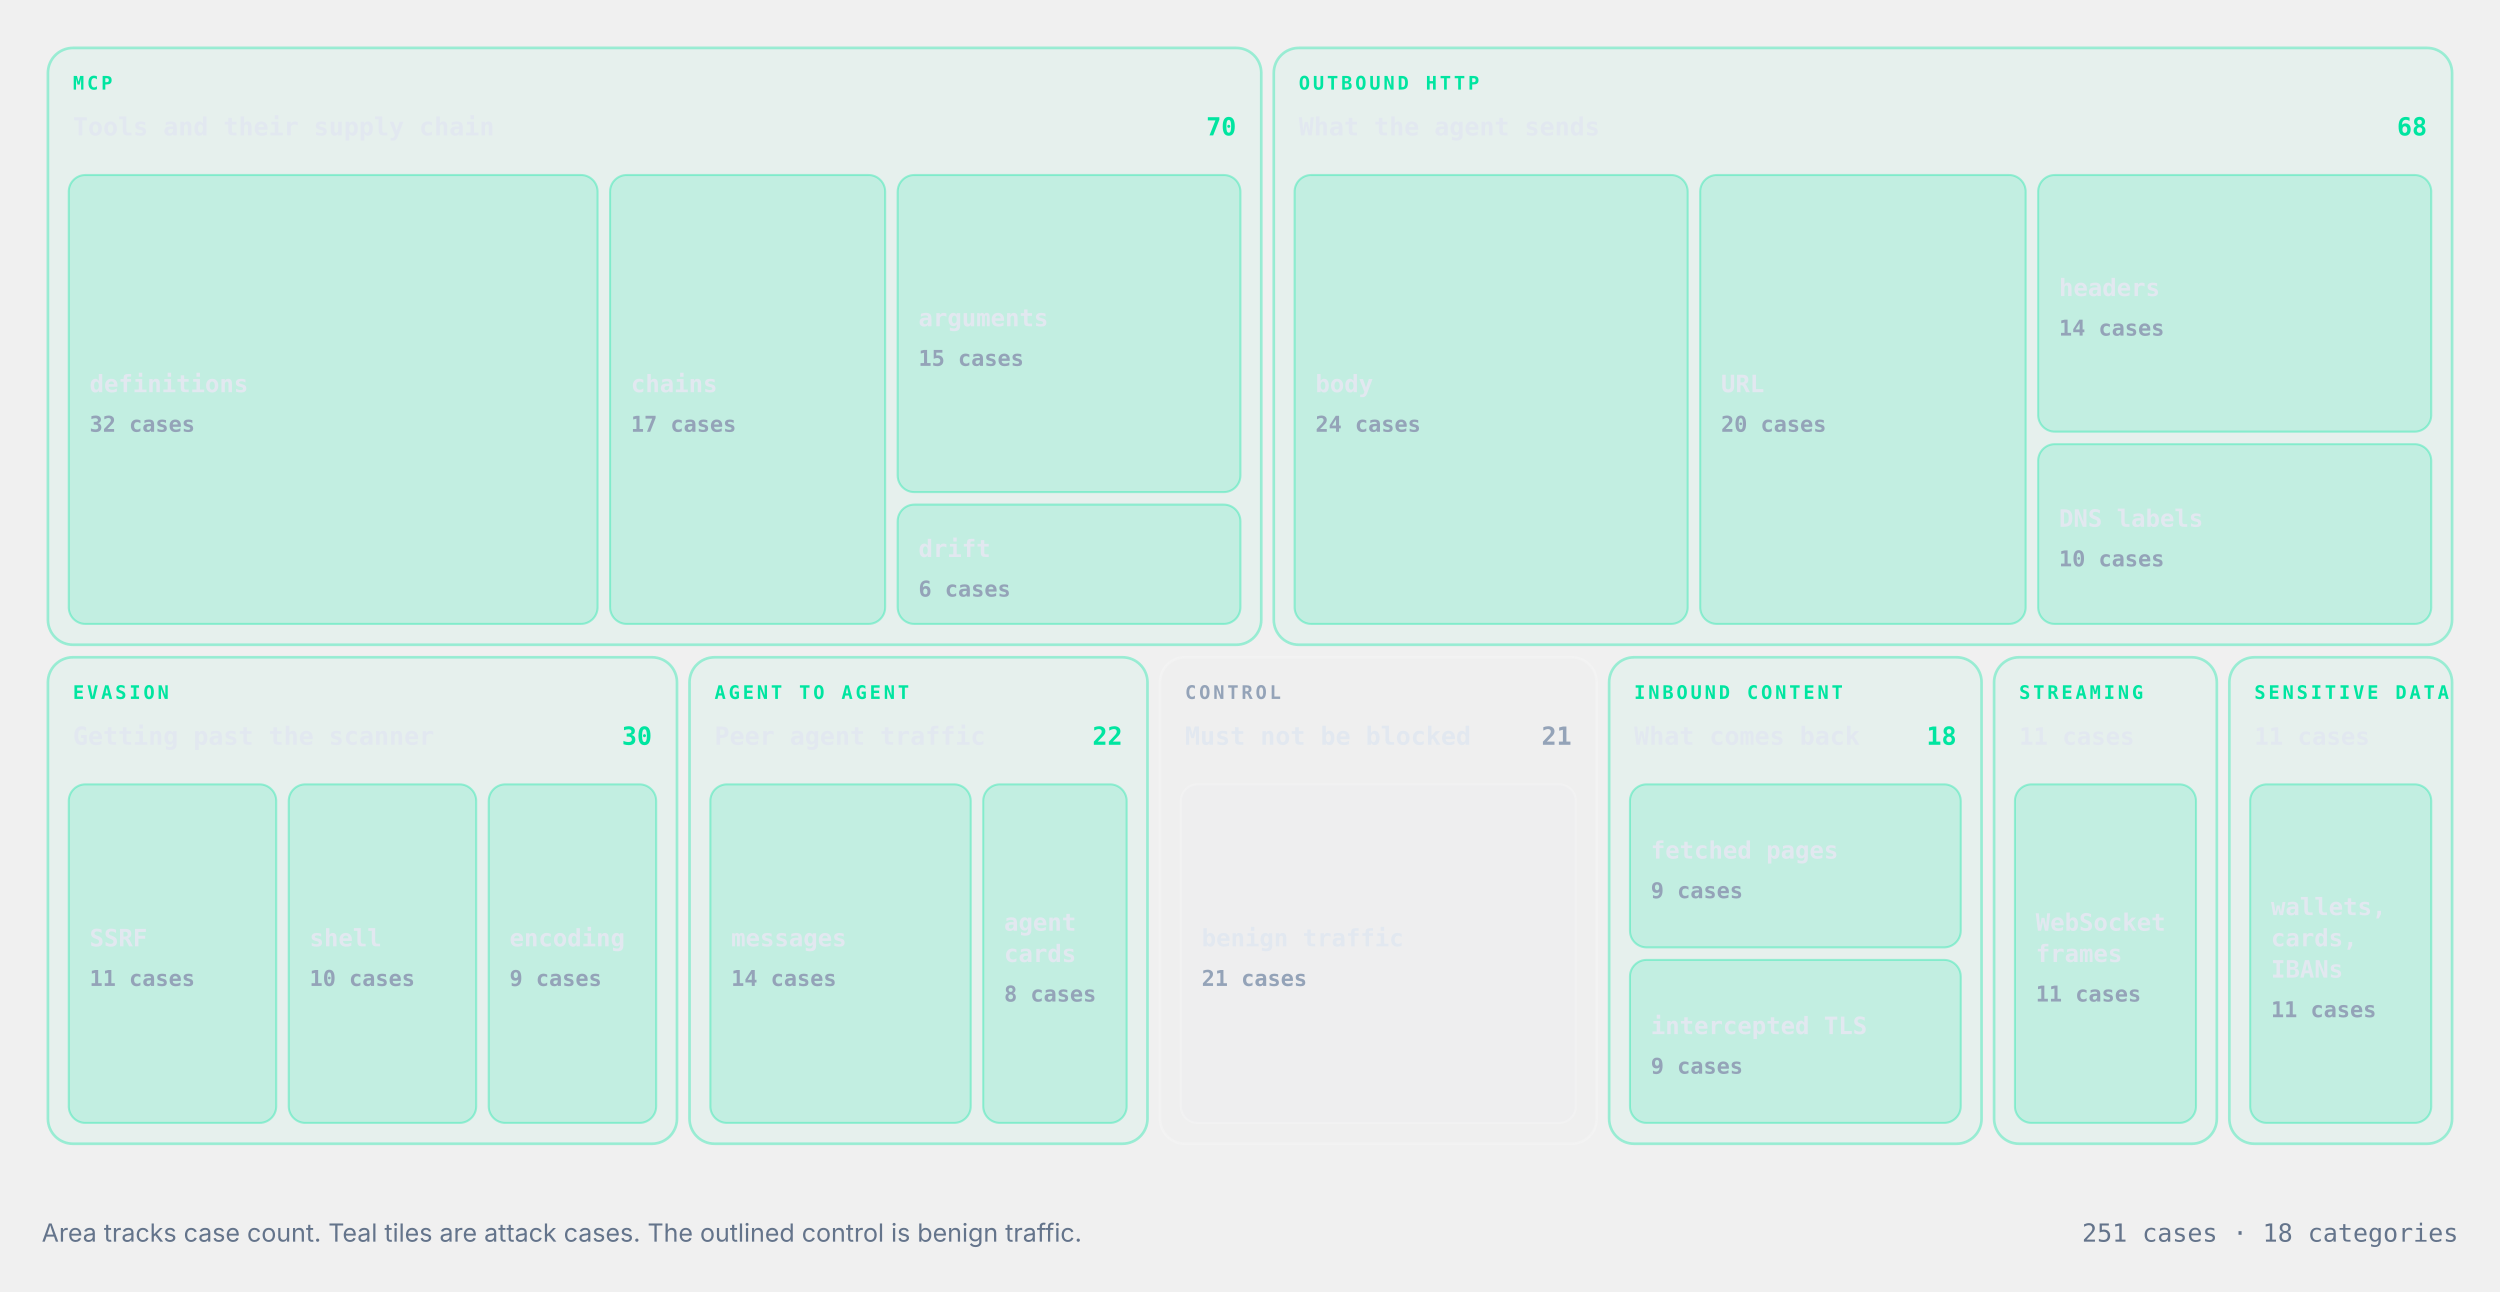
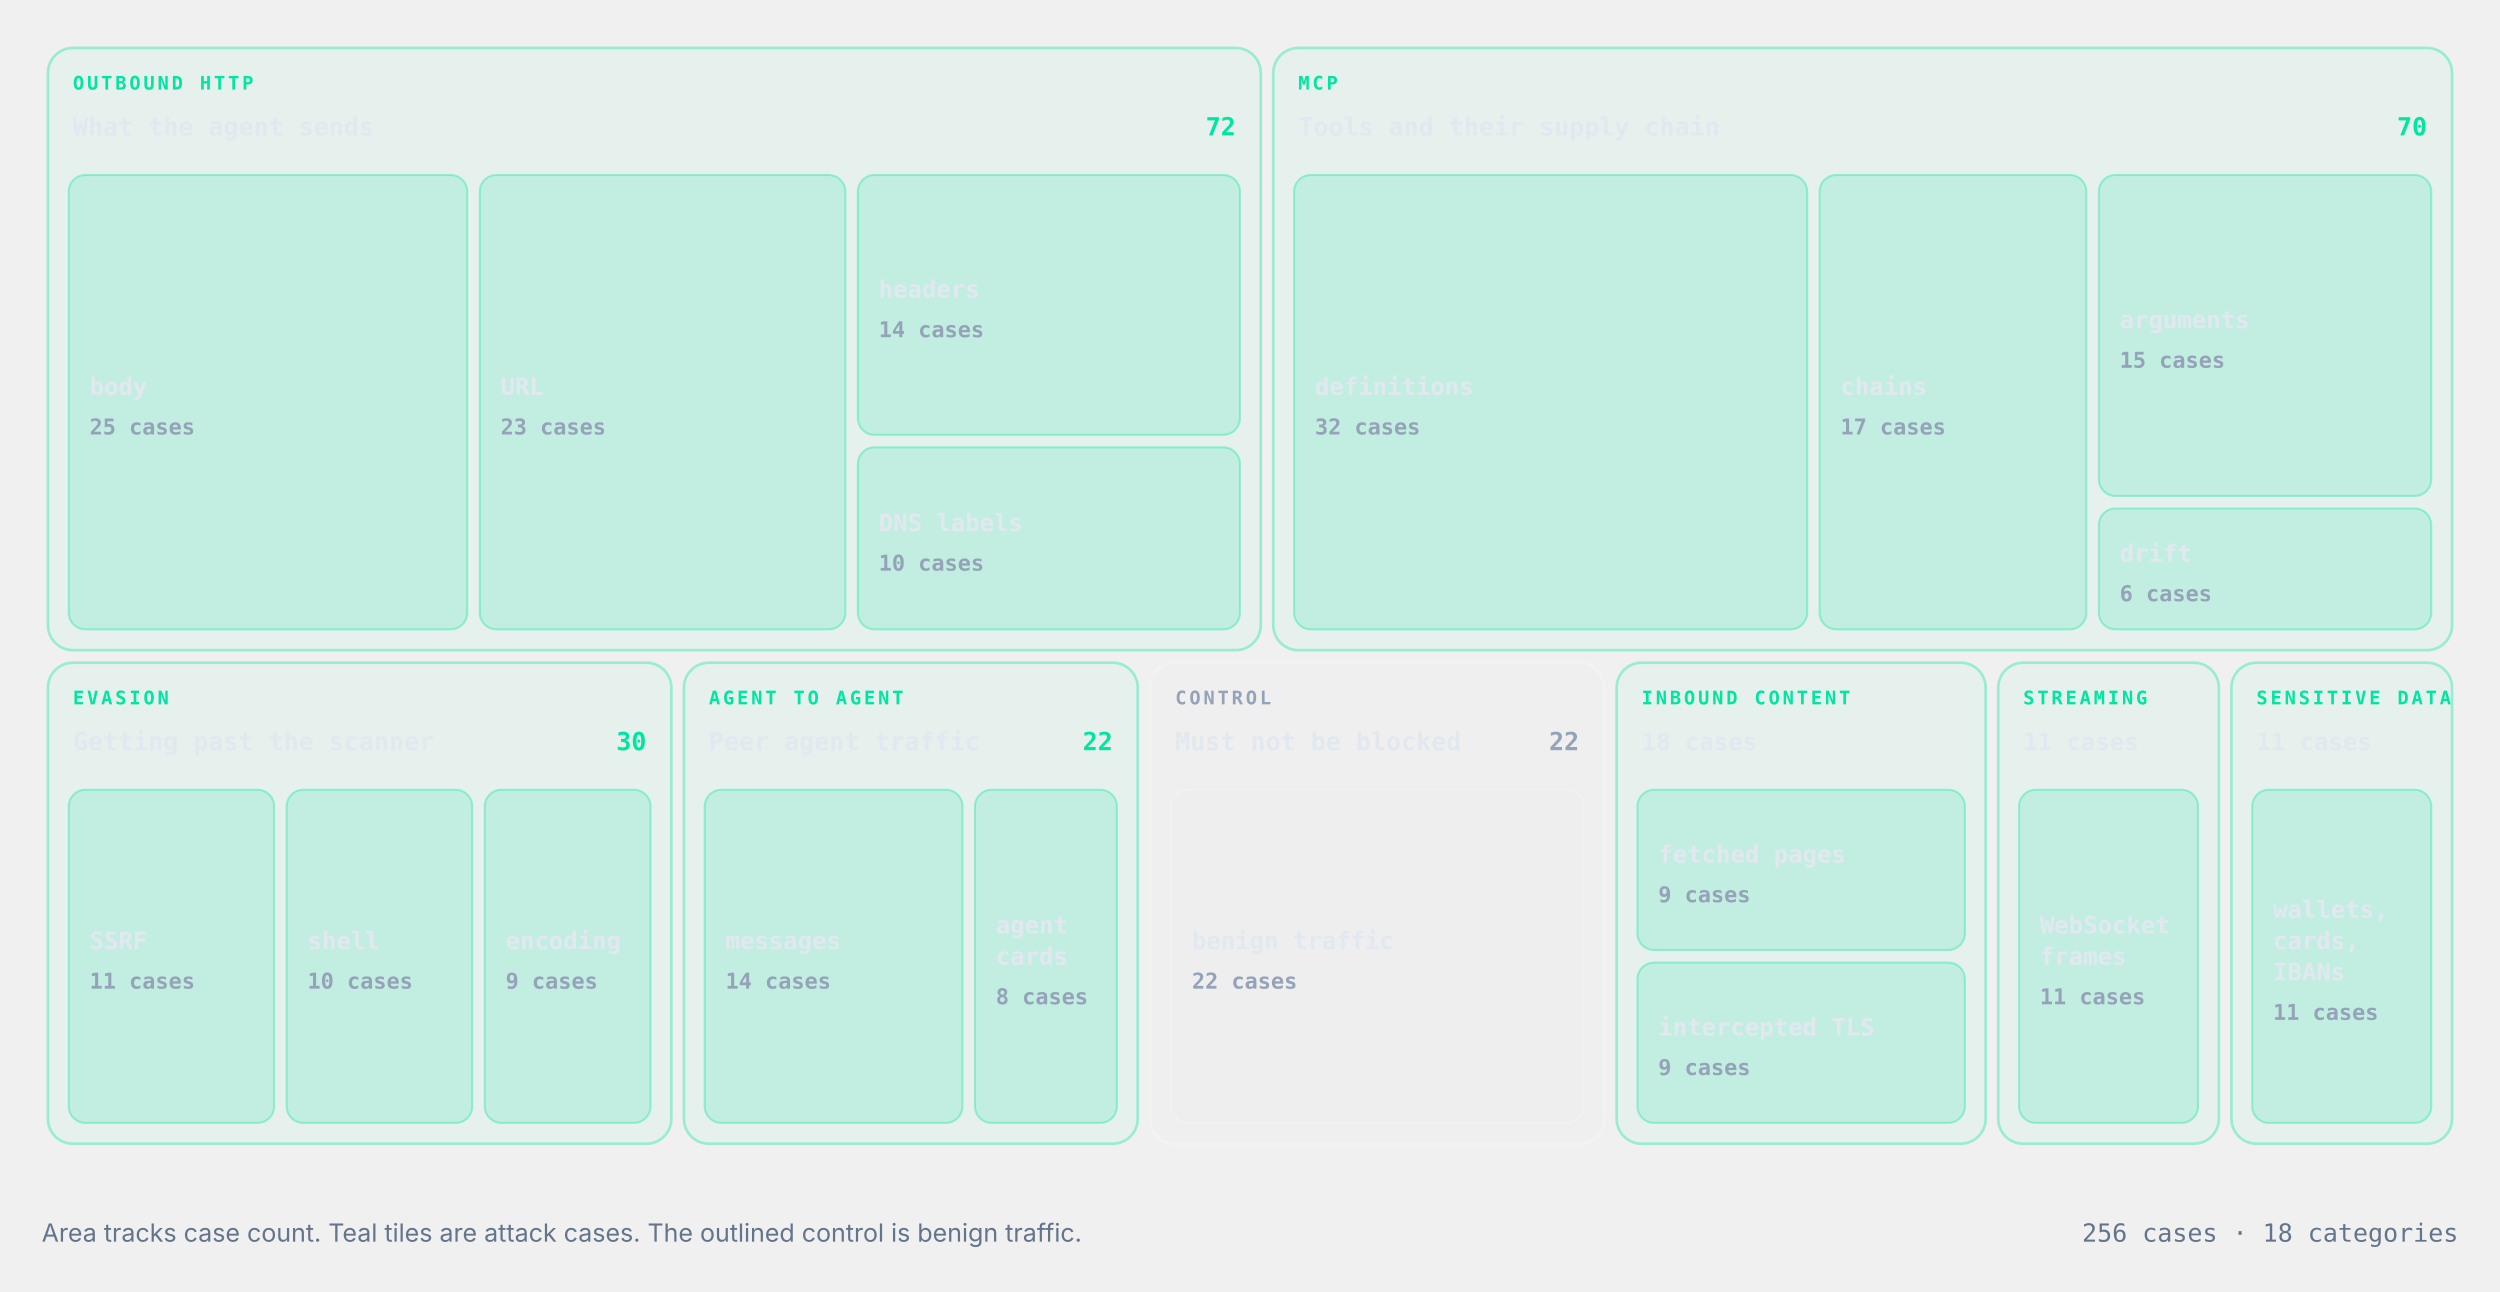
- <svg xmlns="http://www.w3.org/2000/svg" width="1200" height="620" viewBox="0 0 1200 620" role="img" aria-label="The corpus as a treemap where area is case count. Groups by attacked surface: What the agent sends 68 cases, What comes back 18 cases, Tools and their supply chain 70 cases, Peer agent traffic 22 cases, Long-lived connections 11 cases, Getting past the scanner 30 cases, High-value payloads 11 cases, Must not be blocked 21 cases. The benign control group is outlined because it is scored on the false-positive axis.">
-   <rect x="23" y="23" width="582.41" height="286.49" rx="12" fill="#00e5a0" fill-opacity="0.045" stroke="#00e5a0" stroke-opacity="0.35" stroke-width="1.3" data-role="coverage-group" data-group="mcp" data-count="70" />
-   <rect x="33" y="84" width="253.84" height="215.49" rx="8" fill="#00e5a0" fill-opacity="0.16" stroke="#00e5a0" stroke-opacity="0.35" stroke-width="1" data-role="coverage-category" data-category="mcp_tool" data-count="32" />
-   <text x="43" y="188.25" font-family="'JetBrains Mono', 'JetBrainsMono Nerd Font', 'Fira Code', ui-monospace, SFMono-Regular, Menlo, monospace" font-size="11.5" fill="#e2e8f0" font-weight="650">definitions</text>
-   <text x="43" y="207.25" font-family="'JetBrains Mono', 'JetBrainsMono Nerd Font', 'Fira Code', ui-monospace, SFMono-Regular, Menlo, monospace" font-size="10.5" fill="#94a3b8" font-weight="600">32 cases</text>
-   <rect x="292.84" y="84" width="132.04" height="215.49" rx="8" fill="#00e5a0" fill-opacity="0.16" stroke="#00e5a0" stroke-opacity="0.35" stroke-width="1" data-role="coverage-category" data-category="mcp_chain" data-count="17" />
-   <text x="302.84" y="188.25" font-family="'JetBrains Mono', 'JetBrainsMono Nerd Font', 'Fira Code', ui-monospace, SFMono-Regular, Menlo, monospace" font-size="11.5" fill="#e2e8f0" font-weight="650">chains</text>
-   <text x="302.84" y="207.25" font-family="'JetBrains Mono', 'JetBrainsMono Nerd Font', 'Fira Code', ui-monospace, SFMono-Regular, Menlo, monospace" font-size="10.5" fill="#94a3b8" font-weight="600">17 cases</text>
-   <rect x="430.88" y="84" width="164.52" height="152.21" rx="8" fill="#00e5a0" fill-opacity="0.16" stroke="#00e5a0" stroke-opacity="0.35" stroke-width="1" data-role="coverage-category" data-category="mcp_input" data-count="15" />
-   <text x="440.88" y="156.61" font-family="'JetBrains Mono', 'JetBrainsMono Nerd Font', 'Fira Code', ui-monospace, SFMono-Regular, Menlo, monospace" font-size="11.5" fill="#e2e8f0" font-weight="650">arguments</text>
-   <text x="440.88" y="175.61" font-family="'JetBrains Mono', 'JetBrainsMono Nerd Font', 'Fira Code', ui-monospace, SFMono-Regular, Menlo, monospace" font-size="10.5" fill="#94a3b8" font-weight="600">15 cases</text>
-   <rect x="430.88" y="242.21" width="164.52" height="57.28" rx="8" fill="#00e5a0" fill-opacity="0.16" stroke="#00e5a0" stroke-opacity="0.35" stroke-width="1" data-role="coverage-category" data-category="mcp_drift" data-count="6" />
-   <text x="440.88" y="267.35" font-family="'JetBrains Mono', 'JetBrainsMono Nerd Font', 'Fira Code', ui-monospace, SFMono-Regular, Menlo, monospace" font-size="11.5" fill="#e2e8f0" font-weight="650">drift</text>
-   <text x="440.88" y="286.35" font-family="'JetBrains Mono', 'JetBrainsMono Nerd Font', 'Fira Code', ui-monospace, SFMono-Regular, Menlo, monospace" font-size="10.5" fill="#94a3b8" font-weight="600">6 cases</text>
-   <text x="35" y="43" font-family="'JetBrains Mono', 'JetBrainsMono Nerd Font', 'Fira Code', ui-monospace, SFMono-Regular, Menlo, monospace" font-size="9" fill="#00e5a0" font-weight="600" letter-spacing="0.15em">MCP</text>
-   <text x="35" y="65" font-family="'JetBrains Mono', 'JetBrainsMono Nerd Font', 'Fira Code', ui-monospace, SFMono-Regular, Menlo, monospace" font-size="12" fill="#e2e8f0" font-weight="700">Tools and their supply chain</text>
-   <text x="593.41" y="65" font-family="'JetBrains Mono', 'JetBrainsMono Nerd Font', 'Fira Code', ui-monospace, SFMono-Regular, Menlo, monospace" font-size="12" fill="#00e5a0" font-weight="700" text-anchor="end">70</text>
-   <rect x="611.41" y="23" width="565.59" height="286.49" rx="12" fill="#00e5a0" fill-opacity="0.045" stroke="#00e5a0" stroke-opacity="0.35" stroke-width="1.3" data-role="coverage-group" data-group="outbound http" data-count="68" />
-   <rect x="621.41" y="84" width="188.68" height="215.49" rx="8" fill="#00e5a0" fill-opacity="0.16" stroke="#00e5a0" stroke-opacity="0.35" stroke-width="1" data-role="coverage-category" data-category="request_body" data-count="24" />
-   <text x="631.41" y="188.25" font-family="'JetBrains Mono', 'JetBrainsMono Nerd Font', 'Fira Code', ui-monospace, SFMono-Regular, Menlo, monospace" font-size="11.5" fill="#e2e8f0" font-weight="650">body</text>
-   <text x="631.41" y="207.25" font-family="'JetBrains Mono', 'JetBrainsMono Nerd Font', 'Fira Code', ui-monospace, SFMono-Regular, Menlo, monospace" font-size="10.5" fill="#94a3b8" font-weight="600">24 cases</text>
-   <rect x="816.09" y="84" width="156.23" height="215.49" rx="8" fill="#00e5a0" fill-opacity="0.16" stroke="#00e5a0" stroke-opacity="0.35" stroke-width="1" data-role="coverage-category" data-category="url" data-count="20" />
-   <text x="826.09" y="188.25" font-family="'JetBrains Mono', 'JetBrainsMono Nerd Font', 'Fira Code', ui-monospace, SFMono-Regular, Menlo, monospace" font-size="11.5" fill="#e2e8f0" font-weight="650">URL</text>
-   <text x="826.09" y="207.25" font-family="'JetBrains Mono', 'JetBrainsMono Nerd Font', 'Fira Code', ui-monospace, SFMono-Regular, Menlo, monospace" font-size="10.5" fill="#94a3b8" font-weight="600">20 cases</text>
-   <rect x="978.32" y="84" width="188.68" height="123.2" rx="8" fill="#00e5a0" fill-opacity="0.16" stroke="#00e5a0" stroke-opacity="0.35" stroke-width="1" data-role="coverage-category" data-category="headers" data-count="14" />
-   <text x="988.32" y="142.1" font-family="'JetBrains Mono', 'JetBrainsMono Nerd Font', 'Fira Code', ui-monospace, SFMono-Regular, Menlo, monospace" font-size="11.5" fill="#e2e8f0" font-weight="650">headers</text>
-   <text x="988.32" y="161.1" font-family="'JetBrains Mono', 'JetBrainsMono Nerd Font', 'Fira Code', ui-monospace, SFMono-Regular, Menlo, monospace" font-size="10.5" fill="#94a3b8" font-weight="600">14 cases</text>
-   <rect x="978.32" y="213.2" width="188.68" height="86.29" rx="8" fill="#00e5a0" fill-opacity="0.16" stroke="#00e5a0" stroke-opacity="0.35" stroke-width="1" data-role="coverage-category" data-category="hostname_exfiltration" data-count="10" />
-   <text x="988.32" y="252.85" font-family="'JetBrains Mono', 'JetBrainsMono Nerd Font', 'Fira Code', ui-monospace, SFMono-Regular, Menlo, monospace" font-size="11.5" fill="#e2e8f0" font-weight="650">DNS labels</text>
-   <text x="988.32" y="271.85" font-family="'JetBrains Mono', 'JetBrainsMono Nerd Font', 'Fira Code', ui-monospace, SFMono-Regular, Menlo, monospace" font-size="10.5" fill="#94a3b8" font-weight="600">10 cases</text>
-   <text x="623.41" y="43" font-family="'JetBrains Mono', 'JetBrainsMono Nerd Font', 'Fira Code', ui-monospace, SFMono-Regular, Menlo, monospace" font-size="9" fill="#00e5a0" font-weight="600" letter-spacing="0.15em">OUTBOUND HTTP</text>
-   <text x="623.41" y="65" font-family="'JetBrains Mono', 'JetBrainsMono Nerd Font', 'Fira Code', ui-monospace, SFMono-Regular, Menlo, monospace" font-size="12" fill="#e2e8f0" font-weight="700">What the agent sends</text>
-   <text x="1165" y="65" font-family="'JetBrains Mono', 'JetBrainsMono Nerd Font', 'Fira Code', ui-monospace, SFMono-Regular, Menlo, monospace" font-size="12" fill="#00e5a0" font-weight="700" text-anchor="end">68</text>
-   <rect x="23" y="315.49" width="301.96" height="233.51" rx="12" fill="#00e5a0" fill-opacity="0.045" stroke="#00e5a0" stroke-opacity="0.35" stroke-width="1.3" data-role="coverage-group" data-group="evasion" data-count="30" />
-   <rect x="33" y="376.49" width="99.59" height="162.51" rx="8" fill="#00e5a0" fill-opacity="0.16" stroke="#00e5a0" stroke-opacity="0.35" stroke-width="1" data-role="coverage-category" data-category="ssrf_bypass" data-count="11" />
-   <text x="43" y="454.25" font-family="'JetBrains Mono', 'JetBrainsMono Nerd Font', 'Fira Code', ui-monospace, SFMono-Regular, Menlo, monospace" font-size="11.5" fill="#e2e8f0" font-weight="650">SSRF</text>
-   <text x="43" y="473.25" font-family="'JetBrains Mono', 'JetBrainsMono Nerd Font', 'Fira Code', ui-monospace, SFMono-Regular, Menlo, monospace" font-size="10.5" fill="#94a3b8" font-weight="600">11 cases</text>
-   <rect x="138.59" y="376.49" width="89.99" height="162.51" rx="8" fill="#00e5a0" fill-opacity="0.16" stroke="#00e5a0" stroke-opacity="0.35" stroke-width="1" data-role="coverage-category" data-category="shell_obfuscation" data-count="10" />
-   <text x="148.59" y="454.25" font-family="'JetBrains Mono', 'JetBrainsMono Nerd Font', 'Fira Code', ui-monospace, SFMono-Regular, Menlo, monospace" font-size="11.5" fill="#e2e8f0" font-weight="650">shell</text>
-   <text x="148.59" y="473.25" font-family="'JetBrains Mono', 'JetBrainsMono Nerd Font', 'Fira Code', ui-monospace, SFMono-Regular, Menlo, monospace" font-size="10.5" fill="#94a3b8" font-weight="600">10 cases</text>
-   <rect x="234.58" y="376.49" width="80.39" height="162.51" rx="8" fill="#00e5a0" fill-opacity="0.16" stroke="#00e5a0" stroke-opacity="0.35" stroke-width="1" data-role="coverage-category" data-category="encoding_evasion" data-count="9" />
-   <text x="244.58" y="454.25" font-family="'JetBrains Mono', 'JetBrainsMono Nerd Font', 'Fira Code', ui-monospace, SFMono-Regular, Menlo, monospace" font-size="11.5" fill="#e2e8f0" font-weight="650">encoding</text>
-   <text x="244.58" y="473.25" font-family="'JetBrains Mono', 'JetBrainsMono Nerd Font', 'Fira Code', ui-monospace, SFMono-Regular, Menlo, monospace" font-size="10.5" fill="#94a3b8" font-weight="600">9 cases</text>
-   <text x="35" y="335.49" font-family="'JetBrains Mono', 'JetBrainsMono Nerd Font', 'Fira Code', ui-monospace, SFMono-Regular, Menlo, monospace" font-size="9" fill="#00e5a0" font-weight="600" letter-spacing="0.15em">EVASION</text>
-   <text x="35" y="357.49" font-family="'JetBrains Mono', 'JetBrainsMono Nerd Font', 'Fira Code', ui-monospace, SFMono-Regular, Menlo, monospace" font-size="12" fill="#e2e8f0" font-weight="700">Getting past the scanner</text>
-   <text x="312.96" y="357.49" font-family="'JetBrains Mono', 'JetBrainsMono Nerd Font', 'Fira Code', ui-monospace, SFMono-Regular, Menlo, monospace" font-size="12" fill="#00e5a0" font-weight="700" text-anchor="end">30</text>
-   <rect x="330.96" y="315.49" width="219.84" height="233.51" rx="12" fill="#00e5a0" fill-opacity="0.045" stroke="#00e5a0" stroke-opacity="0.35" stroke-width="1.3" data-role="coverage-group" data-group="agent to agent" data-count="22" />
-   <rect x="340.96" y="376.49" width="124.99" height="162.51" rx="8" fill="#00e5a0" fill-opacity="0.16" stroke="#00e5a0" stroke-opacity="0.35" stroke-width="1" data-role="coverage-category" data-category="a2a_message" data-count="14" />
-   <text x="350.96" y="454.25" font-family="'JetBrains Mono', 'JetBrainsMono Nerd Font', 'Fira Code', ui-monospace, SFMono-Regular, Menlo, monospace" font-size="11.5" fill="#e2e8f0" font-weight="650">messages</text>
-   <text x="350.96" y="473.25" font-family="'JetBrains Mono', 'JetBrainsMono Nerd Font', 'Fira Code', ui-monospace, SFMono-Regular, Menlo, monospace" font-size="10.5" fill="#94a3b8" font-weight="600">14 cases</text>
-   <rect x="471.95" y="376.49" width="68.85" height="162.51" rx="8" fill="#00e5a0" fill-opacity="0.16" stroke="#00e5a0" stroke-opacity="0.35" stroke-width="1" data-role="coverage-category" data-category="a2a_agent_card" data-count="8" />
-   <text x="481.95" y="446.75" font-family="'JetBrains Mono', 'JetBrainsMono Nerd Font', 'Fira Code', ui-monospace, SFMono-Regular, Menlo, monospace" font-size="11.5" fill="#e2e8f0" font-weight="650">agent</text>
-   <text x="481.95" y="461.75" font-family="'JetBrains Mono', 'JetBrainsMono Nerd Font', 'Fira Code', ui-monospace, SFMono-Regular, Menlo, monospace" font-size="11.5" fill="#e2e8f0" font-weight="650">cards</text>
-   <text x="481.95" y="480.75" font-family="'JetBrains Mono', 'JetBrainsMono Nerd Font', 'Fira Code', ui-monospace, SFMono-Regular, Menlo, monospace" font-size="10.5" fill="#94a3b8" font-weight="600">8 cases</text>
-   <text x="342.96" y="335.49" font-family="'JetBrains Mono', 'JetBrainsMono Nerd Font', 'Fira Code', ui-monospace, SFMono-Regular, Menlo, monospace" font-size="9" fill="#00e5a0" font-weight="600" letter-spacing="0.15em">AGENT TO AGENT</text>
-   <text x="342.96" y="357.49" font-family="'JetBrains Mono', 'JetBrainsMono Nerd Font', 'Fira Code', ui-monospace, SFMono-Regular, Menlo, monospace" font-size="12" fill="#e2e8f0" font-weight="700">Peer agent traffic</text>
-   <text x="538.81" y="357.49" font-family="'JetBrains Mono', 'JetBrainsMono Nerd Font', 'Fira Code', ui-monospace, SFMono-Regular, Menlo, monospace" font-size="12" fill="#00e5a0" font-weight="700" text-anchor="end">22</text>
-   <rect x="556.81" y="315.49" width="209.58" height="233.51" rx="12" fill="#e2e8f0" fill-opacity="0.02" stroke="#ffffff" stroke-opacity="0.18" stroke-width="1.3" data-role="coverage-group" data-group="control" data-count="21" />
-   <rect x="566.81" y="376.49" width="189.58" height="162.51" rx="8" fill="#e2e8f0" fill-opacity="0.025" stroke="#ffffff" stroke-opacity="0.18" stroke-width="1" data-role="coverage-category" data-category="false_positive" data-count="21" />
-   <text x="576.81" y="454.25" font-family="'JetBrains Mono', 'JetBrainsMono Nerd Font', 'Fira Code', ui-monospace, SFMono-Regular, Menlo, monospace" font-size="11.5" fill="#e2e8f0" font-weight="650">benign traffic</text>
-   <text x="576.81" y="473.25" font-family="'JetBrains Mono', 'JetBrainsMono Nerd Font', 'Fira Code', ui-monospace, SFMono-Regular, Menlo, monospace" font-size="10.5" fill="#94a3b8" font-weight="600">21 cases</text>
-   <text x="568.81" y="335.49" font-family="'JetBrains Mono', 'JetBrainsMono Nerd Font', 'Fira Code', ui-monospace, SFMono-Regular, Menlo, monospace" font-size="9" fill="#94a3b8" font-weight="600" letter-spacing="0.15em">CONTROL</text>
-   <text x="568.81" y="357.49" font-family="'JetBrains Mono', 'JetBrainsMono Nerd Font', 'Fira Code', ui-monospace, SFMono-Regular, Menlo, monospace" font-size="12" fill="#e2e8f0" font-weight="700">Must not be blocked</text>
-   <text x="754.38" y="357.49" font-family="'JetBrains Mono', 'JetBrainsMono Nerd Font', 'Fira Code', ui-monospace, SFMono-Regular, Menlo, monospace" font-size="12" fill="#94a3b8" font-weight="700" text-anchor="end">21</text>
-   <rect x="772.38" y="315.49" width="178.78" height="233.51" rx="12" fill="#00e5a0" fill-opacity="0.045" stroke="#00e5a0" stroke-opacity="0.35" stroke-width="1.3" data-role="coverage-group" data-group="inbound content" data-count="18" />
-   <rect x="782.38" y="376.49" width="158.78" height="78.25" rx="8" fill="#00e5a0" fill-opacity="0.16" stroke="#00e5a0" stroke-opacity="0.35" stroke-width="1" data-role="coverage-category" data-category="response_fetch" data-count="9" />
-   <text x="792.38" y="412.12" font-family="'JetBrains Mono', 'JetBrainsMono Nerd Font', 'Fira Code', ui-monospace, SFMono-Regular, Menlo, monospace" font-size="11.5" fill="#e2e8f0" font-weight="650">fetched pages</text>
-   <text x="792.38" y="431.12" font-family="'JetBrains Mono', 'JetBrainsMono Nerd Font', 'Fira Code', ui-monospace, SFMono-Regular, Menlo, monospace" font-size="10.5" fill="#94a3b8" font-weight="600">9 cases</text>
-   <rect x="782.38" y="460.75" width="158.78" height="78.25" rx="8" fill="#00e5a0" fill-opacity="0.16" stroke="#00e5a0" stroke-opacity="0.35" stroke-width="1" data-role="coverage-category" data-category="response_mitm" data-count="9" />
-   <text x="792.38" y="496.37" font-family="'JetBrains Mono', 'JetBrainsMono Nerd Font', 'Fira Code', ui-monospace, SFMono-Regular, Menlo, monospace" font-size="11.5" fill="#e2e8f0" font-weight="650">intercepted TLS</text>
-   <text x="792.38" y="515.37" font-family="'JetBrains Mono', 'JetBrainsMono Nerd Font', 'Fira Code', ui-monospace, SFMono-Regular, Menlo, monospace" font-size="10.5" fill="#94a3b8" font-weight="600">9 cases</text>
-   <text x="784.38" y="335.49" font-family="'JetBrains Mono', 'JetBrainsMono Nerd Font', 'Fira Code', ui-monospace, SFMono-Regular, Menlo, monospace" font-size="9" fill="#00e5a0" font-weight="600" letter-spacing="0.15em">INBOUND CONTENT</text>
-   <text x="784.38" y="357.49" font-family="'JetBrains Mono', 'JetBrainsMono Nerd Font', 'Fira Code', ui-monospace, SFMono-Regular, Menlo, monospace" font-size="12" fill="#e2e8f0" font-weight="700">What comes back</text>
-   <text x="939.16" y="357.49" font-family="'JetBrains Mono', 'JetBrainsMono Nerd Font', 'Fira Code', ui-monospace, SFMono-Regular, Menlo, monospace" font-size="12" fill="#00e5a0" font-weight="700" text-anchor="end">18</text>
-   <rect x="957.16" y="315.49" width="106.92" height="233.51" rx="12" fill="#00e5a0" fill-opacity="0.045" stroke="#00e5a0" stroke-opacity="0.35" stroke-width="1.3" data-role="coverage-group" data-group="streaming" data-count="11" />
-   <rect x="967.16" y="376.49" width="86.92" height="162.51" rx="8" fill="#00e5a0" fill-opacity="0.16" stroke="#00e5a0" stroke-opacity="0.35" stroke-width="1" data-role="coverage-category" data-category="websocket_dlp" data-count="11" />
-   <text x="977.16" y="446.75" font-family="'JetBrains Mono', 'JetBrainsMono Nerd Font', 'Fira Code', ui-monospace, SFMono-Regular, Menlo, monospace" font-size="11.5" fill="#e2e8f0" font-weight="650">WebSocket</text>
-   <text x="977.16" y="461.75" font-family="'JetBrains Mono', 'JetBrainsMono Nerd Font', 'Fira Code', ui-monospace, SFMono-Regular, Menlo, monospace" font-size="11.5" fill="#e2e8f0" font-weight="650">frames</text>
-   <text x="977.16" y="480.75" font-family="'JetBrains Mono', 'JetBrainsMono Nerd Font', 'Fira Code', ui-monospace, SFMono-Regular, Menlo, monospace" font-size="10.5" fill="#94a3b8" font-weight="600">11 cases</text>
-   <text x="969.16" y="335.49" font-family="'JetBrains Mono', 'JetBrainsMono Nerd Font', 'Fira Code', ui-monospace, SFMono-Regular, Menlo, monospace" font-size="9" fill="#00e5a0" font-weight="600" letter-spacing="0.15em">STREAMING</text>
-   <text x="969.16" y="357.49" font-family="'JetBrains Mono', 'JetBrainsMono Nerd Font', 'Fira Code', ui-monospace, SFMono-Regular, Menlo, monospace" font-size="11.5" fill="#e2e8f0" font-weight="700">11 cases</text>
-   <rect x="1070.08" y="315.49" width="106.92" height="233.51" rx="12" fill="#00e5a0" fill-opacity="0.045" stroke="#00e5a0" stroke-opacity="0.35" stroke-width="1.3" data-role="coverage-group" data-group="sensitive data" data-count="11" />
-   <rect x="1080.08" y="376.49" width="86.92" height="162.51" rx="8" fill="#00e5a0" fill-opacity="0.16" stroke="#00e5a0" stroke-opacity="0.35" stroke-width="1" data-role="coverage-category" data-category="crypto_financial" data-count="11" />
-   <text x="1090.08" y="439.25" font-family="'JetBrains Mono', 'JetBrainsMono Nerd Font', 'Fira Code', ui-monospace, SFMono-Regular, Menlo, monospace" font-size="11.5" fill="#e2e8f0" font-weight="650">wallets,</text>
-   <text x="1090.08" y="454.25" font-family="'JetBrains Mono', 'JetBrainsMono Nerd Font', 'Fira Code', ui-monospace, SFMono-Regular, Menlo, monospace" font-size="11.5" fill="#e2e8f0" font-weight="650">cards,</text>
-   <text x="1090.08" y="469.25" font-family="'JetBrains Mono', 'JetBrainsMono Nerd Font', 'Fira Code', ui-monospace, SFMono-Regular, Menlo, monospace" font-size="11.5" fill="#e2e8f0" font-weight="650">IBANs</text>
-   <text x="1090.08" y="488.25" font-family="'JetBrains Mono', 'JetBrainsMono Nerd Font', 'Fira Code', ui-monospace, SFMono-Regular, Menlo, monospace" font-size="10.5" fill="#94a3b8" font-weight="600">11 cases</text>
-   <text x="1082.08" y="335.49" font-family="'JetBrains Mono', 'JetBrainsMono Nerd Font', 'Fira Code', ui-monospace, SFMono-Regular, Menlo, monospace" font-size="9" fill="#00e5a0" font-weight="600" letter-spacing="0.15em">SENSITIVE DATA</text>
-   <text x="1082.08" y="357.49" font-family="'JetBrains Mono', 'JetBrainsMono Nerd Font', 'Fira Code', ui-monospace, SFMono-Regular, Menlo, monospace" font-size="11.5" fill="#e2e8f0" font-weight="700">11 cases</text>
+ <svg xmlns="http://www.w3.org/2000/svg" width="1200" height="620" viewBox="0 0 1200 620" role="img" aria-label="The corpus as a treemap where area is case count. Groups by attacked surface: What the agent sends 72 cases, What comes back 18 cases, Tools and their supply chain 70 cases, Peer agent traffic 22 cases, Long-lived connections 11 cases, Getting past the scanner 30 cases, High-value payloads 11 cases, Must not be blocked 22 cases. The benign control group is outlined because it is scored on the false-positive axis.">
+   <rect x="23" y="23" width="582.17" height="289.09" rx="12" fill="#00e5a0" fill-opacity="0.045" stroke="#00e5a0" stroke-opacity="0.35" stroke-width="1.3" data-role="coverage-group" data-group="outbound http" data-count="72" />
+   <rect x="33" y="84" width="191.28" height="218.09" rx="8" fill="#00e5a0" fill-opacity="0.16" stroke="#00e5a0" stroke-opacity="0.35" stroke-width="1" data-role="coverage-category" data-category="request_body" data-count="25" />
+   <text x="43" y="189.55" font-family="'JetBrains Mono', 'JetBrainsMono Nerd Font', 'Fira Code', ui-monospace, SFMono-Regular, Menlo, monospace" font-size="11.5" fill="#e2e8f0" font-weight="650">body</text>
+   <text x="43" y="208.55" font-family="'JetBrains Mono', 'JetBrainsMono Nerd Font', 'Fira Code', ui-monospace, SFMono-Regular, Menlo, monospace" font-size="10.5" fill="#94a3b8" font-weight="600">25 cases</text>
+   <rect x="230.28" y="84" width="175.5" height="218.09" rx="8" fill="#00e5a0" fill-opacity="0.16" stroke="#00e5a0" stroke-opacity="0.35" stroke-width="1" data-role="coverage-category" data-category="url" data-count="23" />
+   <text x="240.28" y="189.55" font-family="'JetBrains Mono', 'JetBrainsMono Nerd Font', 'Fira Code', ui-monospace, SFMono-Regular, Menlo, monospace" font-size="11.5" fill="#e2e8f0" font-weight="650">URL</text>
+   <text x="240.28" y="208.55" font-family="'JetBrains Mono', 'JetBrainsMono Nerd Font', 'Fira Code', ui-monospace, SFMono-Regular, Menlo, monospace" font-size="10.5" fill="#94a3b8" font-weight="600">23 cases</text>
+   <rect x="411.78" y="84" width="183.39" height="124.72" rx="8" fill="#00e5a0" fill-opacity="0.16" stroke="#00e5a0" stroke-opacity="0.35" stroke-width="1" data-role="coverage-category" data-category="headers" data-count="14" />
+   <text x="421.78" y="142.86" font-family="'JetBrains Mono', 'JetBrainsMono Nerd Font', 'Fira Code', ui-monospace, SFMono-Regular, Menlo, monospace" font-size="11.5" fill="#e2e8f0" font-weight="650">headers</text>
+   <text x="421.78" y="161.86" font-family="'JetBrains Mono', 'JetBrainsMono Nerd Font', 'Fira Code', ui-monospace, SFMono-Regular, Menlo, monospace" font-size="10.5" fill="#94a3b8" font-weight="600">14 cases</text>
+   <rect x="411.78" y="214.72" width="183.39" height="87.37" rx="8" fill="#00e5a0" fill-opacity="0.16" stroke="#00e5a0" stroke-opacity="0.35" stroke-width="1" data-role="coverage-category" data-category="hostname_exfiltration" data-count="10" />
+   <text x="421.78" y="254.91" font-family="'JetBrains Mono', 'JetBrainsMono Nerd Font', 'Fira Code', ui-monospace, SFMono-Regular, Menlo, monospace" font-size="11.5" fill="#e2e8f0" font-weight="650">DNS labels</text>
+   <text x="421.78" y="273.91" font-family="'JetBrains Mono', 'JetBrainsMono Nerd Font', 'Fira Code', ui-monospace, SFMono-Regular, Menlo, monospace" font-size="10.5" fill="#94a3b8" font-weight="600">10 cases</text>
+   <text x="35" y="43" font-family="'JetBrains Mono', 'JetBrainsMono Nerd Font', 'Fira Code', ui-monospace, SFMono-Regular, Menlo, monospace" font-size="9" fill="#00e5a0" font-weight="600" letter-spacing="0.15em">OUTBOUND HTTP</text>
+   <text x="35" y="65" font-family="'JetBrains Mono', 'JetBrainsMono Nerd Font', 'Fira Code', ui-monospace, SFMono-Regular, Menlo, monospace" font-size="12" fill="#e2e8f0" font-weight="700">What the agent sends</text>
+   <text x="593.17" y="65" font-family="'JetBrains Mono', 'JetBrainsMono Nerd Font', 'Fira Code', ui-monospace, SFMono-Regular, Menlo, monospace" font-size="12" fill="#00e5a0" font-weight="700" text-anchor="end">72</text>
+   <rect x="611.17" y="23" width="565.83" height="289.09" rx="12" fill="#00e5a0" fill-opacity="0.045" stroke="#00e5a0" stroke-opacity="0.35" stroke-width="1.3" data-role="coverage-group" data-group="mcp" data-count="70" />
+   <rect x="621.17" y="84" width="246.27" height="218.09" rx="8" fill="#00e5a0" fill-opacity="0.16" stroke="#00e5a0" stroke-opacity="0.35" stroke-width="1" data-role="coverage-category" data-category="mcp_tool" data-count="32" />
+   <text x="631.17" y="189.55" font-family="'JetBrains Mono', 'JetBrainsMono Nerd Font', 'Fira Code', ui-monospace, SFMono-Regular, Menlo, monospace" font-size="11.5" fill="#e2e8f0" font-weight="650">definitions</text>
+   <text x="631.17" y="208.55" font-family="'JetBrains Mono', 'JetBrainsMono Nerd Font', 'Fira Code', ui-monospace, SFMono-Regular, Menlo, monospace" font-size="10.5" fill="#94a3b8" font-weight="600">32 cases</text>
+   <rect x="873.43" y="84" width="128.02" height="218.09" rx="8" fill="#00e5a0" fill-opacity="0.16" stroke="#00e5a0" stroke-opacity="0.35" stroke-width="1" data-role="coverage-category" data-category="mcp_chain" data-count="17" />
+   <text x="883.43" y="189.55" font-family="'JetBrains Mono', 'JetBrainsMono Nerd Font', 'Fira Code', ui-monospace, SFMono-Regular, Menlo, monospace" font-size="11.5" fill="#e2e8f0" font-weight="650">chains</text>
+   <text x="883.43" y="208.55" font-family="'JetBrains Mono', 'JetBrainsMono Nerd Font', 'Fira Code', ui-monospace, SFMono-Regular, Menlo, monospace" font-size="10.5" fill="#94a3b8" font-weight="600">17 cases</text>
+   <rect x="1007.45" y="84" width="159.55" height="154.07" rx="8" fill="#00e5a0" fill-opacity="0.16" stroke="#00e5a0" stroke-opacity="0.35" stroke-width="1" data-role="coverage-category" data-category="mcp_input" data-count="15" />
+   <text x="1017.45" y="157.53" font-family="'JetBrains Mono', 'JetBrainsMono Nerd Font', 'Fira Code', ui-monospace, SFMono-Regular, Menlo, monospace" font-size="11.5" fill="#e2e8f0" font-weight="650">arguments</text>
+   <text x="1017.45" y="176.53" font-family="'JetBrains Mono', 'JetBrainsMono Nerd Font', 'Fira Code', ui-monospace, SFMono-Regular, Menlo, monospace" font-size="10.5" fill="#94a3b8" font-weight="600">15 cases</text>
+   <rect x="1007.45" y="244.07" width="159.55" height="58.03" rx="8" fill="#00e5a0" fill-opacity="0.16" stroke="#00e5a0" stroke-opacity="0.35" stroke-width="1" data-role="coverage-category" data-category="mcp_drift" data-count="6" />
+   <text x="1017.45" y="269.58" font-family="'JetBrains Mono', 'JetBrainsMono Nerd Font', 'Fira Code', ui-monospace, SFMono-Regular, Menlo, monospace" font-size="11.5" fill="#e2e8f0" font-weight="650">drift</text>
+   <text x="1017.45" y="288.58" font-family="'JetBrains Mono', 'JetBrainsMono Nerd Font', 'Fira Code', ui-monospace, SFMono-Regular, Menlo, monospace" font-size="10.5" fill="#94a3b8" font-weight="600">6 cases</text>
+   <text x="623.17" y="43" font-family="'JetBrains Mono', 'JetBrainsMono Nerd Font', 'Fira Code', ui-monospace, SFMono-Regular, Menlo, monospace" font-size="9" fill="#00e5a0" font-weight="600" letter-spacing="0.15em">MCP</text>
+   <text x="623.17" y="65" font-family="'JetBrains Mono', 'JetBrainsMono Nerd Font', 'Fira Code', ui-monospace, SFMono-Regular, Menlo, monospace" font-size="12" fill="#e2e8f0" font-weight="700">Tools and their supply chain</text>
+   <text x="1165" y="65" font-family="'JetBrains Mono', 'JetBrainsMono Nerd Font', 'Fira Code', ui-monospace, SFMono-Regular, Menlo, monospace" font-size="12" fill="#00e5a0" font-weight="700" text-anchor="end">70</text>
+   <rect x="23" y="318.09" width="299.26" height="230.91" rx="12" fill="#00e5a0" fill-opacity="0.045" stroke="#00e5a0" stroke-opacity="0.35" stroke-width="1.3" data-role="coverage-group" data-group="evasion" data-count="30" />
+   <rect x="33" y="379.09" width="98.6" height="159.91" rx="8" fill="#00e5a0" fill-opacity="0.16" stroke="#00e5a0" stroke-opacity="0.35" stroke-width="1" data-role="coverage-category" data-category="ssrf_bypass" data-count="11" />
+   <text x="43" y="455.55" font-family="'JetBrains Mono', 'JetBrainsMono Nerd Font', 'Fira Code', ui-monospace, SFMono-Regular, Menlo, monospace" font-size="11.5" fill="#e2e8f0" font-weight="650">SSRF</text>
+   <text x="43" y="474.55" font-family="'JetBrains Mono', 'JetBrainsMono Nerd Font', 'Fira Code', ui-monospace, SFMono-Regular, Menlo, monospace" font-size="10.5" fill="#94a3b8" font-weight="600">11 cases</text>
+   <rect x="137.6" y="379.09" width="89.09" height="159.91" rx="8" fill="#00e5a0" fill-opacity="0.16" stroke="#00e5a0" stroke-opacity="0.35" stroke-width="1" data-role="coverage-category" data-category="shell_obfuscation" data-count="10" />
+   <text x="147.6" y="455.55" font-family="'JetBrains Mono', 'JetBrainsMono Nerd Font', 'Fira Code', ui-monospace, SFMono-Regular, Menlo, monospace" font-size="11.5" fill="#e2e8f0" font-weight="650">shell</text>
+   <text x="147.6" y="474.55" font-family="'JetBrains Mono', 'JetBrainsMono Nerd Font', 'Fira Code', ui-monospace, SFMono-Regular, Menlo, monospace" font-size="10.5" fill="#94a3b8" font-weight="600">10 cases</text>
+   <rect x="232.68" y="379.09" width="79.58" height="159.91" rx="8" fill="#00e5a0" fill-opacity="0.16" stroke="#00e5a0" stroke-opacity="0.35" stroke-width="1" data-role="coverage-category" data-category="encoding_evasion" data-count="9" />
+   <text x="242.68" y="455.55" font-family="'JetBrains Mono', 'JetBrainsMono Nerd Font', 'Fira Code', ui-monospace, SFMono-Regular, Menlo, monospace" font-size="11.5" fill="#e2e8f0" font-weight="650">encoding</text>
+   <text x="242.68" y="474.55" font-family="'JetBrains Mono', 'JetBrainsMono Nerd Font', 'Fira Code', ui-monospace, SFMono-Regular, Menlo, monospace" font-size="10.5" fill="#94a3b8" font-weight="600">9 cases</text>
+   <text x="35" y="338.09" font-family="'JetBrains Mono', 'JetBrainsMono Nerd Font', 'Fira Code', ui-monospace, SFMono-Regular, Menlo, monospace" font-size="9" fill="#00e5a0" font-weight="600" letter-spacing="0.15em">EVASION</text>
+   <text x="35" y="360.09" font-family="'JetBrains Mono', 'JetBrainsMono Nerd Font', 'Fira Code', ui-monospace, SFMono-Regular, Menlo, monospace" font-size="12" fill="#e2e8f0" font-weight="700">Getting past the scanner</text>
+   <text x="310.26" y="360.09" font-family="'JetBrains Mono', 'JetBrainsMono Nerd Font', 'Fira Code', ui-monospace, SFMono-Regular, Menlo, monospace" font-size="12" fill="#00e5a0" font-weight="700" text-anchor="end">30</text>
+   <rect x="328.26" y="318.09" width="217.86" height="230.91" rx="12" fill="#00e5a0" fill-opacity="0.045" stroke="#00e5a0" stroke-opacity="0.35" stroke-width="1.3" data-role="coverage-group" data-group="agent to agent" data-count="22" />
+   <rect x="338.26" y="379.09" width="123.73" height="159.91" rx="8" fill="#00e5a0" fill-opacity="0.16" stroke="#00e5a0" stroke-opacity="0.35" stroke-width="1" data-role="coverage-category" data-category="a2a_message" data-count="14" />
+   <text x="348.26" y="455.55" font-family="'JetBrains Mono', 'JetBrainsMono Nerd Font', 'Fira Code', ui-monospace, SFMono-Regular, Menlo, monospace" font-size="11.5" fill="#e2e8f0" font-weight="650">messages</text>
+   <text x="348.26" y="474.55" font-family="'JetBrains Mono', 'JetBrainsMono Nerd Font', 'Fira Code', ui-monospace, SFMono-Regular, Menlo, monospace" font-size="10.5" fill="#94a3b8" font-weight="600">14 cases</text>
+   <rect x="467.99" y="379.09" width="68.13" height="159.91" rx="8" fill="#00e5a0" fill-opacity="0.16" stroke="#00e5a0" stroke-opacity="0.35" stroke-width="1" data-role="coverage-category" data-category="a2a_agent_card" data-count="8" />
+   <text x="477.99" y="448.05" font-family="'JetBrains Mono', 'JetBrainsMono Nerd Font', 'Fira Code', ui-monospace, SFMono-Regular, Menlo, monospace" font-size="11.5" fill="#e2e8f0" font-weight="650">agent</text>
+   <text x="477.99" y="463.05" font-family="'JetBrains Mono', 'JetBrainsMono Nerd Font', 'Fira Code', ui-monospace, SFMono-Regular, Menlo, monospace" font-size="11.5" fill="#e2e8f0" font-weight="650">cards</text>
+   <text x="477.99" y="482.05" font-family="'JetBrains Mono', 'JetBrainsMono Nerd Font', 'Fira Code', ui-monospace, SFMono-Regular, Menlo, monospace" font-size="10.5" fill="#94a3b8" font-weight="600">8 cases</text>
+   <text x="340.26" y="338.09" font-family="'JetBrains Mono', 'JetBrainsMono Nerd Font', 'Fira Code', ui-monospace, SFMono-Regular, Menlo, monospace" font-size="9" fill="#00e5a0" font-weight="600" letter-spacing="0.15em">AGENT TO AGENT</text>
+   <text x="340.26" y="360.09" font-family="'JetBrains Mono', 'JetBrainsMono Nerd Font', 'Fira Code', ui-monospace, SFMono-Regular, Menlo, monospace" font-size="12" fill="#e2e8f0" font-weight="700">Peer agent traffic</text>
+   <text x="534.12" y="360.09" font-family="'JetBrains Mono', 'JetBrainsMono Nerd Font', 'Fira Code', ui-monospace, SFMono-Regular, Menlo, monospace" font-size="12" fill="#00e5a0" font-weight="700" text-anchor="end">22</text>
+   <rect x="552.12" y="318.09" width="217.86" height="230.91" rx="12" fill="#e2e8f0" fill-opacity="0.02" stroke="#ffffff" stroke-opacity="0.18" stroke-width="1.3" data-role="coverage-group" data-group="control" data-count="22" />
+   <rect x="562.12" y="379.09" width="197.86" height="159.91" rx="8" fill="#e2e8f0" fill-opacity="0.025" stroke="#ffffff" stroke-opacity="0.18" stroke-width="1" data-role="coverage-category" data-category="false_positive" data-count="22" />
+   <text x="572.12" y="455.55" font-family="'JetBrains Mono', 'JetBrainsMono Nerd Font', 'Fira Code', ui-monospace, SFMono-Regular, Menlo, monospace" font-size="11.5" fill="#e2e8f0" font-weight="650">benign traffic</text>
+   <text x="572.12" y="474.55" font-family="'JetBrains Mono', 'JetBrainsMono Nerd Font', 'Fira Code', ui-monospace, SFMono-Regular, Menlo, monospace" font-size="10.5" fill="#94a3b8" font-weight="600">22 cases</text>
+   <text x="564.12" y="338.09" font-family="'JetBrains Mono', 'JetBrainsMono Nerd Font', 'Fira Code', ui-monospace, SFMono-Regular, Menlo, monospace" font-size="9" fill="#94a3b8" font-weight="600" letter-spacing="0.15em">CONTROL</text>
+   <text x="564.12" y="360.09" font-family="'JetBrains Mono', 'JetBrainsMono Nerd Font', 'Fira Code', ui-monospace, SFMono-Regular, Menlo, monospace" font-size="12" fill="#e2e8f0" font-weight="700">Must not be blocked</text>
+   <text x="757.98" y="360.09" font-family="'JetBrains Mono', 'JetBrainsMono Nerd Font', 'Fira Code', ui-monospace, SFMono-Regular, Menlo, monospace" font-size="12" fill="#94a3b8" font-weight="700" text-anchor="end">22</text>
+   <rect x="775.98" y="318.09" width="177.16" height="230.91" rx="12" fill="#00e5a0" fill-opacity="0.045" stroke="#00e5a0" stroke-opacity="0.35" stroke-width="1.3" data-role="coverage-group" data-group="inbound content" data-count="18" />
+   <rect x="785.98" y="379.09" width="157.16" height="76.95" rx="8" fill="#00e5a0" fill-opacity="0.16" stroke="#00e5a0" stroke-opacity="0.35" stroke-width="1" data-role="coverage-category" data-category="response_fetch" data-count="9" />
+   <text x="795.98" y="414.07" font-family="'JetBrains Mono', 'JetBrainsMono Nerd Font', 'Fira Code', ui-monospace, SFMono-Regular, Menlo, monospace" font-size="11.5" fill="#e2e8f0" font-weight="650">fetched pages</text>
+   <text x="795.98" y="433.07" font-family="'JetBrains Mono', 'JetBrainsMono Nerd Font', 'Fira Code', ui-monospace, SFMono-Regular, Menlo, monospace" font-size="10.5" fill="#94a3b8" font-weight="600">9 cases</text>
+   <rect x="785.98" y="462.05" width="157.16" height="76.95" rx="8" fill="#00e5a0" fill-opacity="0.16" stroke="#00e5a0" stroke-opacity="0.35" stroke-width="1" data-role="coverage-category" data-category="response_mitm" data-count="9" />
+   <text x="795.98" y="497.02" font-family="'JetBrains Mono', 'JetBrainsMono Nerd Font', 'Fira Code', ui-monospace, SFMono-Regular, Menlo, monospace" font-size="11.5" fill="#e2e8f0" font-weight="650">intercepted TLS</text>
+   <text x="795.98" y="516.02" font-family="'JetBrains Mono', 'JetBrainsMono Nerd Font', 'Fira Code', ui-monospace, SFMono-Regular, Menlo, monospace" font-size="10.5" fill="#94a3b8" font-weight="600">9 cases</text>
+   <text x="787.98" y="338.09" font-family="'JetBrains Mono', 'JetBrainsMono Nerd Font', 'Fira Code', ui-monospace, SFMono-Regular, Menlo, monospace" font-size="9" fill="#00e5a0" font-weight="600" letter-spacing="0.15em">INBOUND CONTENT</text>
+   <text x="787.98" y="360.09" font-family="'JetBrains Mono', 'JetBrainsMono Nerd Font', 'Fira Code', ui-monospace, SFMono-Regular, Menlo, monospace" font-size="11.5" fill="#e2e8f0" font-weight="700">18 cases</text>
+   <rect x="959.14" y="318.09" width="105.93" height="230.91" rx="12" fill="#00e5a0" fill-opacity="0.045" stroke="#00e5a0" stroke-opacity="0.35" stroke-width="1.3" data-role="coverage-group" data-group="streaming" data-count="11" />
+   <rect x="969.14" y="379.09" width="85.93" height="159.91" rx="8" fill="#00e5a0" fill-opacity="0.16" stroke="#00e5a0" stroke-opacity="0.35" stroke-width="1" data-role="coverage-category" data-category="websocket_dlp" data-count="11" />
+   <text x="979.14" y="448.05" font-family="'JetBrains Mono', 'JetBrainsMono Nerd Font', 'Fira Code', ui-monospace, SFMono-Regular, Menlo, monospace" font-size="11.5" fill="#e2e8f0" font-weight="650">WebSocket</text>
+   <text x="979.14" y="463.05" font-family="'JetBrains Mono', 'JetBrainsMono Nerd Font', 'Fira Code', ui-monospace, SFMono-Regular, Menlo, monospace" font-size="11.5" fill="#e2e8f0" font-weight="650">frames</text>
+   <text x="979.14" y="482.05" font-family="'JetBrains Mono', 'JetBrainsMono Nerd Font', 'Fira Code', ui-monospace, SFMono-Regular, Menlo, monospace" font-size="10.5" fill="#94a3b8" font-weight="600">11 cases</text>
+   <text x="971.14" y="338.09" font-family="'JetBrains Mono', 'JetBrainsMono Nerd Font', 'Fira Code', ui-monospace, SFMono-Regular, Menlo, monospace" font-size="9" fill="#00e5a0" font-weight="600" letter-spacing="0.15em">STREAMING</text>
+   <text x="971.14" y="360.09" font-family="'JetBrains Mono', 'JetBrainsMono Nerd Font', 'Fira Code', ui-monospace, SFMono-Regular, Menlo, monospace" font-size="11.5" fill="#e2e8f0" font-weight="700">11 cases</text>
+   <rect x="1071.07" y="318.09" width="105.93" height="230.91" rx="12" fill="#00e5a0" fill-opacity="0.045" stroke="#00e5a0" stroke-opacity="0.35" stroke-width="1.3" data-role="coverage-group" data-group="sensitive data" data-count="11" />
+   <rect x="1081.07" y="379.09" width="85.93" height="159.91" rx="8" fill="#00e5a0" fill-opacity="0.16" stroke="#00e5a0" stroke-opacity="0.35" stroke-width="1" data-role="coverage-category" data-category="crypto_financial" data-count="11" />
+   <text x="1091.07" y="440.55" font-family="'JetBrains Mono', 'JetBrainsMono Nerd Font', 'Fira Code', ui-monospace, SFMono-Regular, Menlo, monospace" font-size="11.5" fill="#e2e8f0" font-weight="650">wallets,</text>
+   <text x="1091.07" y="455.55" font-family="'JetBrains Mono', 'JetBrainsMono Nerd Font', 'Fira Code', ui-monospace, SFMono-Regular, Menlo, monospace" font-size="11.5" fill="#e2e8f0" font-weight="650">cards,</text>
+   <text x="1091.07" y="470.55" font-family="'JetBrains Mono', 'JetBrainsMono Nerd Font', 'Fira Code', ui-monospace, SFMono-Regular, Menlo, monospace" font-size="11.5" fill="#e2e8f0" font-weight="650">IBANs</text>
+   <text x="1091.07" y="489.55" font-family="'JetBrains Mono', 'JetBrainsMono Nerd Font', 'Fira Code', ui-monospace, SFMono-Regular, Menlo, monospace" font-size="10.5" fill="#94a3b8" font-weight="600">11 cases</text>
+   <text x="1083.07" y="338.09" font-family="'JetBrains Mono', 'JetBrainsMono Nerd Font', 'Fira Code', ui-monospace, SFMono-Regular, Menlo, monospace" font-size="9" fill="#00e5a0" font-weight="600" letter-spacing="0.15em">SENSITIVE DATA</text>
+   <text x="1083.07" y="360.09" font-family="'JetBrains Mono', 'JetBrainsMono Nerd Font', 'Fira Code', ui-monospace, SFMono-Regular, Menlo, monospace" font-size="11.5" fill="#e2e8f0" font-weight="700">11 cases</text>
  <text x="20" y="596" font-family="Inter, system-ui, -apple-system, 'Segoe UI', Roboto, Helvetica, Arial, sans-serif" font-size="12" fill="#64748b">Area tracks case count. Teal tiles are attack cases. The outlined control is benign traffic.</text>
-   <text x="1180" y="596" font-family="'JetBrains Mono', 'JetBrainsMono Nerd Font', 'Fira Code', ui-monospace, SFMono-Regular, Menlo, monospace" font-size="12" fill="#64748b" text-anchor="end">251 cases · 18 categories</text>
+   <text x="1180" y="596" font-family="'JetBrains Mono', 'JetBrainsMono Nerd Font', 'Fira Code', ui-monospace, SFMono-Regular, Menlo, monospace" font-size="12" fill="#64748b" text-anchor="end">256 cases · 18 categories</text>
</svg>
